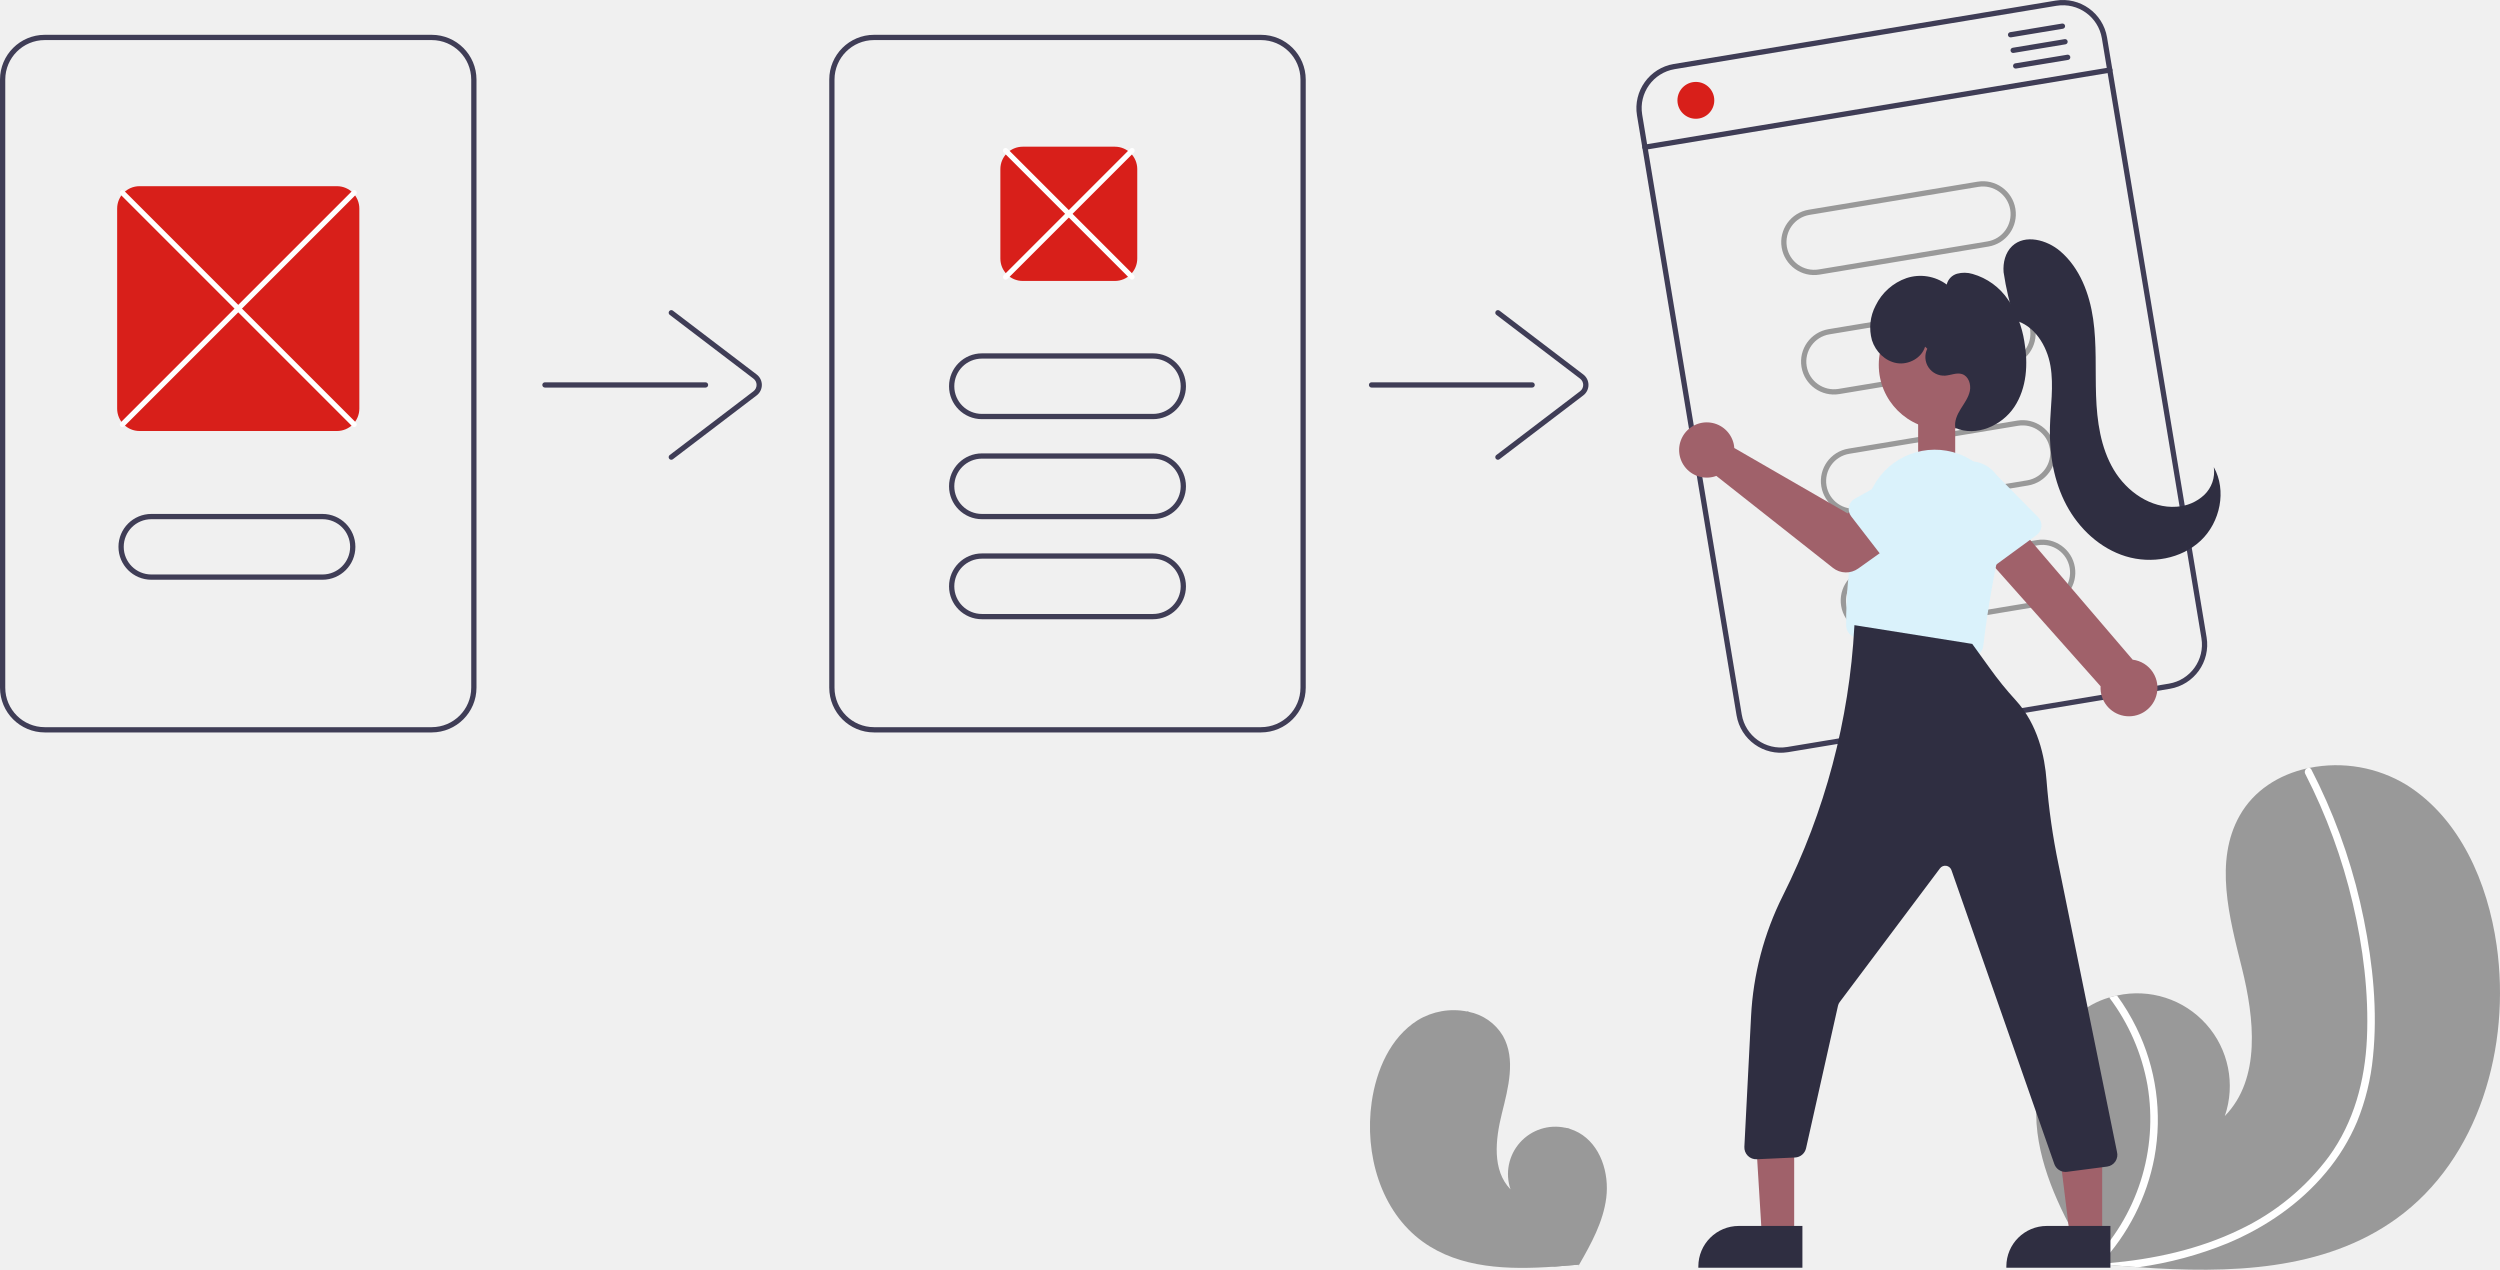
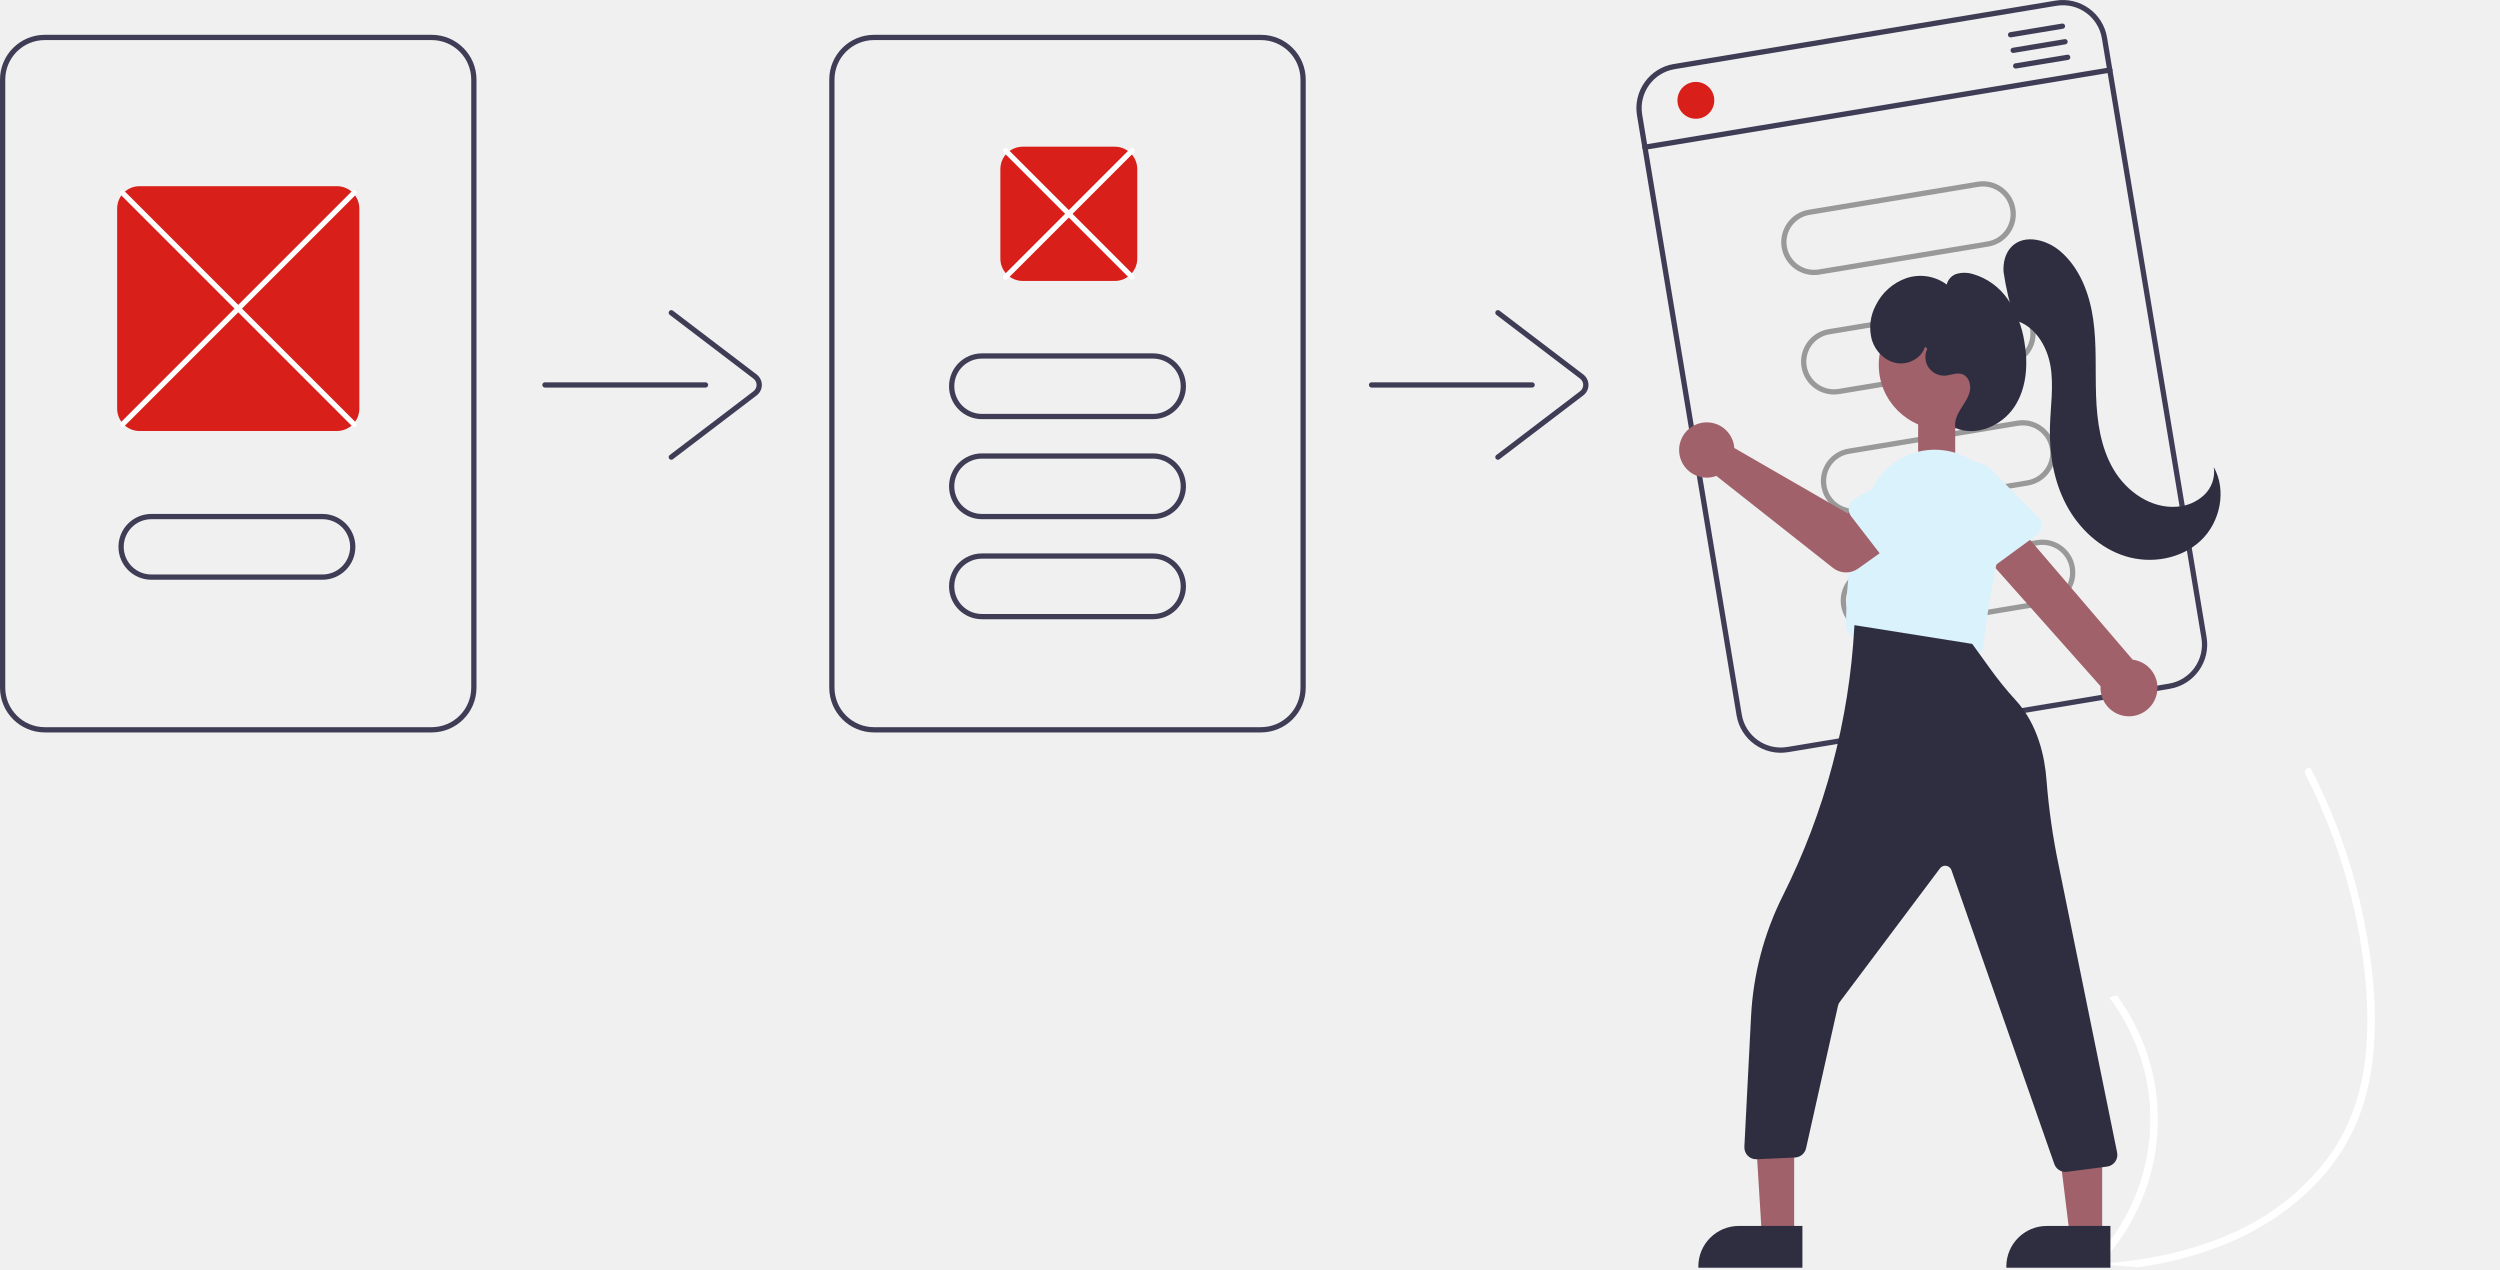
<svg xmlns="http://www.w3.org/2000/svg" data-name="Layer 1" width="949.651" height="482.323" viewBox="0 0 949.651 482.323" version="1.1" id="svg90">
  <defs id="defs94" />
  <path d="M895.523,393.271l-64.123,10.642a12.5,12.5,0,1,1-4.093-24.663l64.123-10.642a12.5,12.5,0,0,1,4.093,24.663Zm-67.889-12.047a10.5,10.5,0,1,0,3.438,20.717l64.123-10.642a10.5,10.5,0,1,0-3.438-20.717Z" transform="translate(-125.1743 -208.8385)" fill="#ccc" id="path40" style="fill:#999999;fill-opacity:1" />
  <rect style="fill:#a0616a;fill-opacity:1;fill-rule:evenodd;stroke:none" id="rect1201" width="14.079" height="17.565" x="728.626" y="160.636" />
-   <path d="M1035.498,671.742c-27.641,19.913-63.463,20.913-98.088,18.466-4.835-.341-9.636-.741-14.392-1.173-.029-.007-.066-.005-.096-.012-.229-.022-.458-.044-.676-.056-.982-.092-1.964-.184-2.936-.276l.23.438.721,1.36c-.259-.455-.518-.901-.777-1.356-.076-.137-.162-.273-.237-.409-8.97-15.609-17.866-31.792-20.136-49.615-2.346-18.5,4.247-39.449,20.529-48.542a32.856,32.856,0,0,1,6.742-2.824c.974-.296,1.961-.536,2.959-.748a35.217,35.217,0,0,1,40.955,45.781c13.805-14.155,11.229-37.119,6.468-56.311-4.771-19.191-10.547-40.546-.843-57.784,5.394-9.595,14.88-15.547,25.526-17.946.327-.07.653-.141.98-.202a51.397,51.397,0,0,1,36.926,6.47c20.356,12.827,30.811,37.148,34.204,60.973C1079.023,606.314,1066.924,649.1,1035.498,671.742Z" transform="translate(-125.1743 -208.8385)" fill="#f2f2f2" id="path2" style="fill:#999999;fill-opacity:1" />
  <path d="M1026.573,610.285a87.371,87.371,0,0,1-6.03,24.621,75.866,75.866,0,0,1-11.779,19.24c-9.935,11.951-23.071,20.936-37.337,26.922a139.897,139.897,0,0,1-34.017,9.14c-4.835-.341-9.636-.741-14.392-1.173-.029-.007-.066-.005-.096-.012-.229-.022-.458-.044-.676-.056-.982-.092-1.964-.184-2.936-.276l.23.438.721,1.36c-.259-.455-.518-.901-.777-1.356-.076-.137-.162-.273-.237-.409A77.332,77.332,0,0,0,940.919,621.075a77.995,77.995,0,0,0-14.537-33.333c.974-.296,1.961-.536,2.959-.748a80.865,80.865,0,0,1,7.376,12.217,79.236,79.236,0,0,1,6.836,49.293,81.01,81.01,0,0,1-20.525,40.407c.923-.065,1.856-.14,2.768-.224,17.284-1.464,34.532-5.18,50.209-12.791a90.428,90.428,0,0,0,33.876-27.796c9.494-13.094,13.678-28.844,14.397-44.852.762-17.138-1.462-34.577-5.373-51.243a215.082,215.082,0,0,0-18.073-49.23,1.546,1.546,0,0,1,.614-2.041,1.315,1.315,0,0,1,.98-.202,1.145,1.145,0,0,1,.756.648c.988,1.929,1.958,3.858,2.891,5.81a217.523,217.523,0,0,1,17.028,51.075C1026.537,575.106,1028.371,592.932,1026.573,610.285Z" transform="translate(-125.1743 -208.8385)" fill="#fff" id="path4" />
-   <path d="M665.656,680.541c14.12,10.172,32.418,10.683,50.105,9.433,2.47-.174,4.922-.379,7.352-.599.015-.004.034-.002.049-.006.117-.011.234-.022.345-.029.501-.047,1.003-.094,1.5-.141l-.117.224-.368.695c.132-.233.265-.46.397-.693.039-.07.083-.139.121-.209,4.582-7.973,9.126-16.24,10.286-25.345,1.198-9.45-2.169-20.151-10.487-24.796a16.784,16.784,0,0,0-3.444-1.442c-.497-.151-1.002-.274-1.511-.382a17.99,17.99,0,0,0-20.921,23.386c-7.052-7.231-5.736-18.961-3.304-28.765,2.437-9.803,5.388-20.712.431-29.517a19.465,19.465,0,0,0-13.039-9.167c-.167-.036-.333-.072-.501-.103a26.254,26.254,0,0,0-18.862,3.305c-10.398,6.552-15.739,18.976-17.472,31.146C643.422,647.119,649.602,668.975,665.656,680.541Z" transform="translate(-125.1743 -208.8385)" fill="#f2f2f2" id="path6" style="fill:#999999;fill-opacity:1" />
-   <path d="M670.215,649.147a44.631,44.631,0,0,0,3.08,12.577,38.754,38.754,0,0,0,6.017,9.828,49.653,49.653,0,0,0,19.073,13.752,71.462,71.462,0,0,0,17.376,4.669c2.47-.174,4.922-.379,7.352-.599.015-.004.034-.002.049-.006.117-.011.234-.022.345-.029.501-.047,1.003-.094,1.5-.141l-.117.224-.368.695c.132-.233.265-.46.397-.693.039-.07.083-.139.121-.209a39.503,39.503,0,0,1-11.071-34.556,39.841,39.841,0,0,1,7.426-17.027c-.497-.151-1.002-.274-1.511-.382a41.308,41.308,0,0,0-3.768,6.241,40.475,40.475,0,0,0-3.492,25.18,41.381,41.381,0,0,0,10.484,20.64c-.472-.033-.948-.072-1.414-.114a72.559,72.559,0,0,1-25.648-6.534,46.192,46.192,0,0,1-17.304-14.199c-4.85-6.689-6.987-14.734-7.354-22.911a96.69,96.69,0,0,1,2.744-26.176,109.868,109.868,0,0,1,9.232-25.148.79.79,0,0,0-.314-1.043.672.672,0,0,0-.501-.103.585.585,0,0,0-.386.331c-.505.985-1,1.971-1.477,2.968a111.115,111.115,0,0,0-8.698,26.09A89.455,89.455,0,0,0,670.215,649.147Z" transform="translate(-125.1743 -208.8385)" fill="#fff" id="path8" style="fill:#999999;fill-opacity:1" />
  <path d="M289.174,222.062h-147a17.024,17.024,0,0,0-17,17v231a17.024,17.024,0,0,0,17,17h147a17.024,17.024,0,0,0,17-17v-231A17.024,17.024,0,0,0,289.174,222.062Zm15,248a15.018,15.018,0,0,1-15,15h-147a15.018,15.018,0,0,1-15-15v-231a15.018,15.018,0,0,1,15-15h147a15.018,15.018,0,0,1,15,15Z" transform="translate(-125.1743 -208.8385)" fill="#3f3d56" id="path10" />
  <path d="M604.174,487.062h-147a17.019,17.019,0,0,1-17-17v-231a17.019,17.019,0,0,1,17-17h147a17.019,17.019,0,0,1,17,17v231A17.019,17.019,0,0,1,604.174,487.062Zm-147-263a15.017,15.017,0,0,0-15,15v231a15.017,15.017,0,0,0,15,15h147a15.017,15.017,0,0,0,15-15v-231a15.017,15.017,0,0,0-15-15Z" transform="translate(-125.1743 -208.8385)" fill="#3f3d56" id="path12" />
  <path d="M393.174,356.062h-61a1,1,0,0,1,0-2h61a1,1,0,0,1,0,2Z" transform="translate(-125.1743 -208.8385)" fill="#3f3d56" id="path14" />
  <path d="M380.175,383.487a1,1,0,0,1-.607-1.795l31.823-24.244a3,3,0,0,0,0-4.772L379.568,328.431a1.0 1,0,0,1,1.212-1.591l31.823,24.244a4.999,4.999,0,0,1,0,7.954l-31.823,24.244A.994.994,0,0,1,380.175,383.487Z" transform="translate(-125.1743 -208.8385)" fill="#3f3d56" id="path16" />
  <path d="M707.174,356.062h-61a1,1,0,0,1,0-2h61a1,1,0,0,1,0,2Z" transform="translate(-125.1743 -208.8385)" fill="#3f3d56" id="path18" />
  <path d="M694.175,383.487a1,1,0,0,1-.607-1.795l31.823-24.244a3,3,0,0,0,0-4.772L693.568,328.431a1.0 1,0,0,1,1.212-1.591l31.823,24.244a4.999,4.999,0,0,1,0,7.954l-31.823,24.244A.994.994,0,0,1,694.175,383.487Z" transform="translate(-125.1743 -208.8385)" fill="#3f3d56" id="path20" />
  <path d="M548.674,315.562h-35a8.509,8.509,0,0,1-8.5-8.5v-34a8.509,8.509,0,0,1,8.5-8.5h35a8.51,8.51,0,0,1,8.5,8.5v34A8.509,8.509,0,0,1,548.674,315.562Z" transform="translate(-125.1743 -208.8385)" fill="#d81f1a" id="path22" />
  <path d="M555.174,315.062a.996.996,0,0,1-.707-.293l-48-48a1.0 1,0,1,1,1.414-1.414l48,48a1,1,0,0,1-.707,1.707Z" transform="translate(-125.1743 -208.8385)" fill="#fff" id="path24" />
  <path d="M507.174,315.062a1,1,0,0,1-.707-1.707l48-48a1.0 1,0,1,1,1.414,1.414l-48,48A.996.996,0,0,1,507.174,315.062Z" transform="translate(-125.1743 -208.8385)" fill="#fff" id="path26" />
  <path d="M563.174,368.062h-65a12.5,12.5,0,0,1,0-25h65a12.5,12.5,0,0,1,0,25Zm-65-23a10.5,10.5,0,0,0,0,21h65a10.5,10.5,0,0,0,0-21Z" transform="translate(-125.1743 -208.8385)" fill="#3f3d56" id="path28" />
  <path d="M563.174,406.062h-65a12.5,12.5,0,0,1,0-25h65a12.5,12.5,0,0,1,0,25Zm-65-23a10.5,10.5,0,0,0,0,21h65a10.5,10.5,0,0,0,0-21Z" transform="translate(-125.1743 -208.8385)" fill="#3f3d56" id="path30" />
  <path d="M563.174,444.062h-65a12.5,12.5,0,0,1,0-25h65a12.5,12.5,0,0,1,0,25Zm-65-23a10.5,10.5,0,0,0,0,21h65a10.5,10.5,0,0,0,0-21Z" transform="translate(-125.1743 -208.8385)" fill="#3f3d56" id="path32" />
  <path d="M906.006,209.069,760.989,233.137a17.024,17.024,0,0,0-13.987,19.554L784.823,480.574a17.024,17.024,0,0,0,19.554,13.987l145.016-24.068a17.024,17.024,0,0,0,13.987-19.554L925.56,223.057A17.024,17.024,0,0,0,906.006,209.069ZM961.408,451.267a15.018,15.018,0,0,1-12.342,17.253L804.049,492.588A15.018,15.018,0,0,1,786.796,480.246l-37.821-227.883a15.018,15.018,0,0,1,12.342-17.253L906.333,211.042A15.018,15.018,0,0,1,923.587,223.384Z" transform="translate(-125.1743 -208.8385)" fill="#3f3d56" id="path34" />
  <path d="M880.46,302.513l-64.123,10.642a12.5,12.5,0,0,1-4.093-24.663l64.123-10.642a12.5,12.5,0,0,1,4.093,24.663ZM812.572,290.465a10.5,10.5,0,0,0,3.438,20.717l64.123-10.642a10.5,10.5,0,0,0-3.438-20.717Z" transform="translate(-125.1743 -208.8385)" fill="#ccc" id="path36" style="fill:#999999;fill-opacity:1" />
  <path d="M887.992,347.892l-64.123,10.642a12.5,12.5,0,1,1-4.093-24.663l64.123-10.642a12.5,12.5,0,0,1,4.093,24.663ZM820.103,335.845a10.5,10.5,0,0,0,3.438,20.717L887.664,345.919a10.5,10.5,0,0,0-3.438-20.717Z" transform="translate(-125.1743 -208.8385)" fill="#ccc" id="path38" style="fill:#999999;fill-opacity:1" />
  <path d="M903.054,438.651l-64.123,10.642a12.5,12.5,0,0,1-4.093-24.663l64.123-10.642a12.5,12.5,0,0,1,4.093,24.663Zm-67.889-12.047a10.5,10.5,0,1,0,3.438,20.717L902.727,436.678a10.5,10.5,0,0,0-3.438-20.717Z" transform="translate(-125.1743 -208.8385)" fill="#ccc" id="path42" style="fill:#999999;fill-opacity:1" />
  <path d="M926.766,236.433l-176.585,29.307a1,1,0,1,1-.327-1.973l176.585-29.307a1,1,0,1,1,.327,1.973Z" transform="translate(-125.1743 -208.8385)" fill="#3f3d56" id="path44" />
  <circle cx="644.19" cy="38.114" r="7" fill="#d81f1a" id="circle46" />
  <path d="M908.793,219.757l-19.73,3.275a1,1,0,0,1-.327-1.973l19.73-3.275a1,1,0,0,1,.327,1.973Z" transform="translate(-125.1743 -208.8385)" fill="#3f3d56" id="path48" />
  <path d="M909.776,225.676l-19.73,3.275a1,1,0,0,1-.327-1.973l19.73-3.275a1,1,0,0,1,.327,1.973Z" transform="translate(-125.1743 -208.8385)" fill="#3f3d56" id="path50" />
  <path d="M910.758,231.595l-19.73,3.275a1,1,0,1,1-.327-1.973l19.73-3.275a1,1,0,1,1,.327,1.973Z" transform="translate(-125.1743 -208.8385)" fill="#3f3d56" id="path52" />
  <path d="M253.174,372.562h-75a8.509,8.509,0,0,1-8.5-8.5v-76a8.509,8.509,0,0,1,8.5-8.5h75a8.51,8.51,0,0,1,8.5,8.5v76A8.509,8.509,0,0,1,253.174,372.562Z" transform="translate(-125.1743 -208.8385)" fill="#d81f1a" id="path54" />
  <path d="M247.674,429.062h-65a12.5,12.5,0,1,1,0-25h65a12.5,12.5,0,1,1,0,25Zm-65-23a10.5,10.5,0,1,0,0,21h65a10.5,10.5,0,1,0,0-21Z" transform="translate(-125.1743 -208.8385)" fill="#3f3d56" id="path56" />
  <path d="M259.674,371.062a.997.997,0,0,1-.707-.293l-88-88a1,1,0,1,1,1.414-1.414l88,88a1,1,0,0,1-.707,1.707Z" transform="translate(-125.1743 -208.8385)" fill="#fff" id="path58" />
  <path d="M171.674,371.062a1,1,0,0,1-.707-1.707l88-88a1,1,0,1,1,1.414,1.414l-88,88A.997.997,0,0,1,171.674,371.062Z" transform="translate(-125.1743 -208.8385)" fill="#fff" id="path60" />
  <path d="M944.228,473.251a10.743,10.743,0,0,0-8.95-13.829l-51.333-59.983-11.973,12.571,51.131,57.513a10.801,10.801,0,0,0,21.125,3.728Z" transform="translate(-125.1743 -208.8385)" fill="#a0616a" id="path62" />
  <path d="M898.815,412.075l-18.349,13.411a4.5,4.5,0,0,1-6.638-1.539l-10.545-20.056A12.497,12.497,0,0,1,883.506,389.202l15.859,16.081a4.5,4.5,0,0,1-.55,6.792Z" transform="translate(-125.1743 -208.8385)" fill="#d81f1a" id="path64" style="fill:#daf2fb;fill-opacity:1" />
  <circle cx="738.233" cy="138.601" r="24.561" fill="#a0616a" id="circle66" />
  <path d="M874.076,458.248a4.56,4.56,0,0,1-.76-.063l-43.095-7.254a4.492,4.492,0,0,1-3.753-4.367c-.131-9.859.607-34.748,10.266-52.876A26.491,26.491,0,0,1,885.93,412.073a392.997,392.997,0,0,0-7.402,42.21,4.497,4.497,0,0,1-4.452,3.965Z" transform="translate(-125.1743 -208.8385)" fill="#2f2e41" id="path68" style="fill:#daf2fb;fill-opacity:1" />
  <path d="M783.723,377.377a10.526,10.526,0,0,1,.239,1.64l42.957,24.782,10.441-6.011L848.492,412.36l-17.45,12.438a8,8,0,0,1-9.598-.234l-44.297-34.946a10.497,10.497,0,1,1,6.576-12.241Z" transform="translate(-125.1743 -208.8385)" fill="#a0616a" id="path70" />
  <path d="M827.51,401.322a4.495,4.495,0,0,1,2.211-3.025l19.713-11.023a12.497,12.497,0,0,1,15.327,19.744l-15.717,16.321a4.5,4.5,0,0,1-6.804-.373l-13.884-17.994A4.495,4.495,0,0,1,827.51,401.322Z" transform="translate(-125.1743 -208.8385)" fill="#d81f1a" id="path72" style="fill:#daf2fb;fill-opacity:1" />
  <polygon points="681.537 469.689 669.277 469.689 666.391 422.554 681.539 422.401 681.537 469.689" fill="#a0616a" id="polygon74" />
  <path d="M809.838,690.412l-39.531-.001v-.5A15.386,15.386,0,0,1,785.694,674.524h.001l24.144.001Z" transform="translate(-125.1743 -208.8385)" fill="#2f2e41" id="path76" />
  <polygon points="798.537 469.689 786.277 469.689 780.445 422.401 798.539 422.401 798.537 469.689" fill="#a0616a" id="polygon78" />
  <path d="M926.838,690.412l-39.531-.001v-.5A15.386,15.386,0,0,1,902.694,674.524h.001l24.144.001Z" transform="translate(-125.1743 -208.8385)" fill="#2f2e41" id="path80" />
  <path d="M909.773,654.006a4.523,4.523,0,0,1-4.253-3.014L866.451,539.365a2.5,2.5,0,0,0-4.36-.674l-38.111,50.813a3.535,3.535,0,0,0-.615,1.335l-12.144,54.18a4.508,4.508,0,0,1-4.187,3.511l-14.545.661a4.448,4.448,0,0,1-3.396-1.322,4.506,4.506,0,0,1-1.303-3.402l2.536-49.452a115.399,115.399,0,0,1,12.104-45.972A259.338,259.338,0,0,0,829.566,446.865l.031-.554,44.752,7.12,6.718,9.302a128.631,128.631,0,0,0,9.725,12.016c8.556,9.276,11.124,21.683,11.772,30.456a253.547,253.547,0,0,0,4.57,32.089L929.327,646.355a4.5,4.5,0,0,1-3.763,5.629l-15.215,1.984A4.418,4.418,0,0,1,909.773,654.006Z" transform="translate(-125.1743 -208.8385)" fill="#2f2e41" id="path82" />
  <path d="M890.565,330.392a108.931,108.931,0,0,1-4.305-18.145c-.287-3.587.632-7.446,3.244-9.92,4.888-4.631,13.193-2.425,18.305,1.958,7.388,6.334,11.072,16.069,12.465,25.7s.78,19.425,1.115,29.151,1.726,19.726,6.684,28.099,14.159,14.801,23.865,14.088a16.795,16.795,0,0,0,10.514-4.456,12.191,12.191,0,0,0,3.661-10.586c4.96,8.882,2.446,20.921-4.953,27.904s-18.78,8.957-28.507,5.975-17.733-10.457-22.515-19.437-6.534-19.353-6.28-29.524c.195-7.81,1.523-15.684.203-23.385s-6.139-15.519-13.738-17.332Z" transform="translate(-125.1743 -208.8385)" fill="#2f2e41" id="path84" />
  <path d="M856.438,340.516c-1.296,4.328-6.251,6.997-10.71,6.265s-8.124-4.403-9.479-8.713a17.938,17.938,0,0,1,1.402-13.151,20.478,20.478,0,0,1,11.717-10.437,16.814,16.814,0,0,1,15.289,2.443,5.623,5.623,0,0,1,3.929-4.109,10.745,10.745,0,0,1,5.897.087,24.296,24.296,0,0,1,13.522,9.837,39.536,39.536,0,0,1,6.129,15.798c1.509,8.469.952,17.722-3.804,24.89s-14.487,11.4-22.381,7.982c-.492-2.516.674-5.05,2.023-7.231s2.948-4.305,3.466-6.816-.475-5.583-2.904-6.404c-2.072-.701-4.282.434-6.465.572a7.084,7.084,0,0,1-6.795-10.207Z" transform="translate(-125.1743 -208.8385)" fill="#2f2e41" id="path86" />
</svg>
